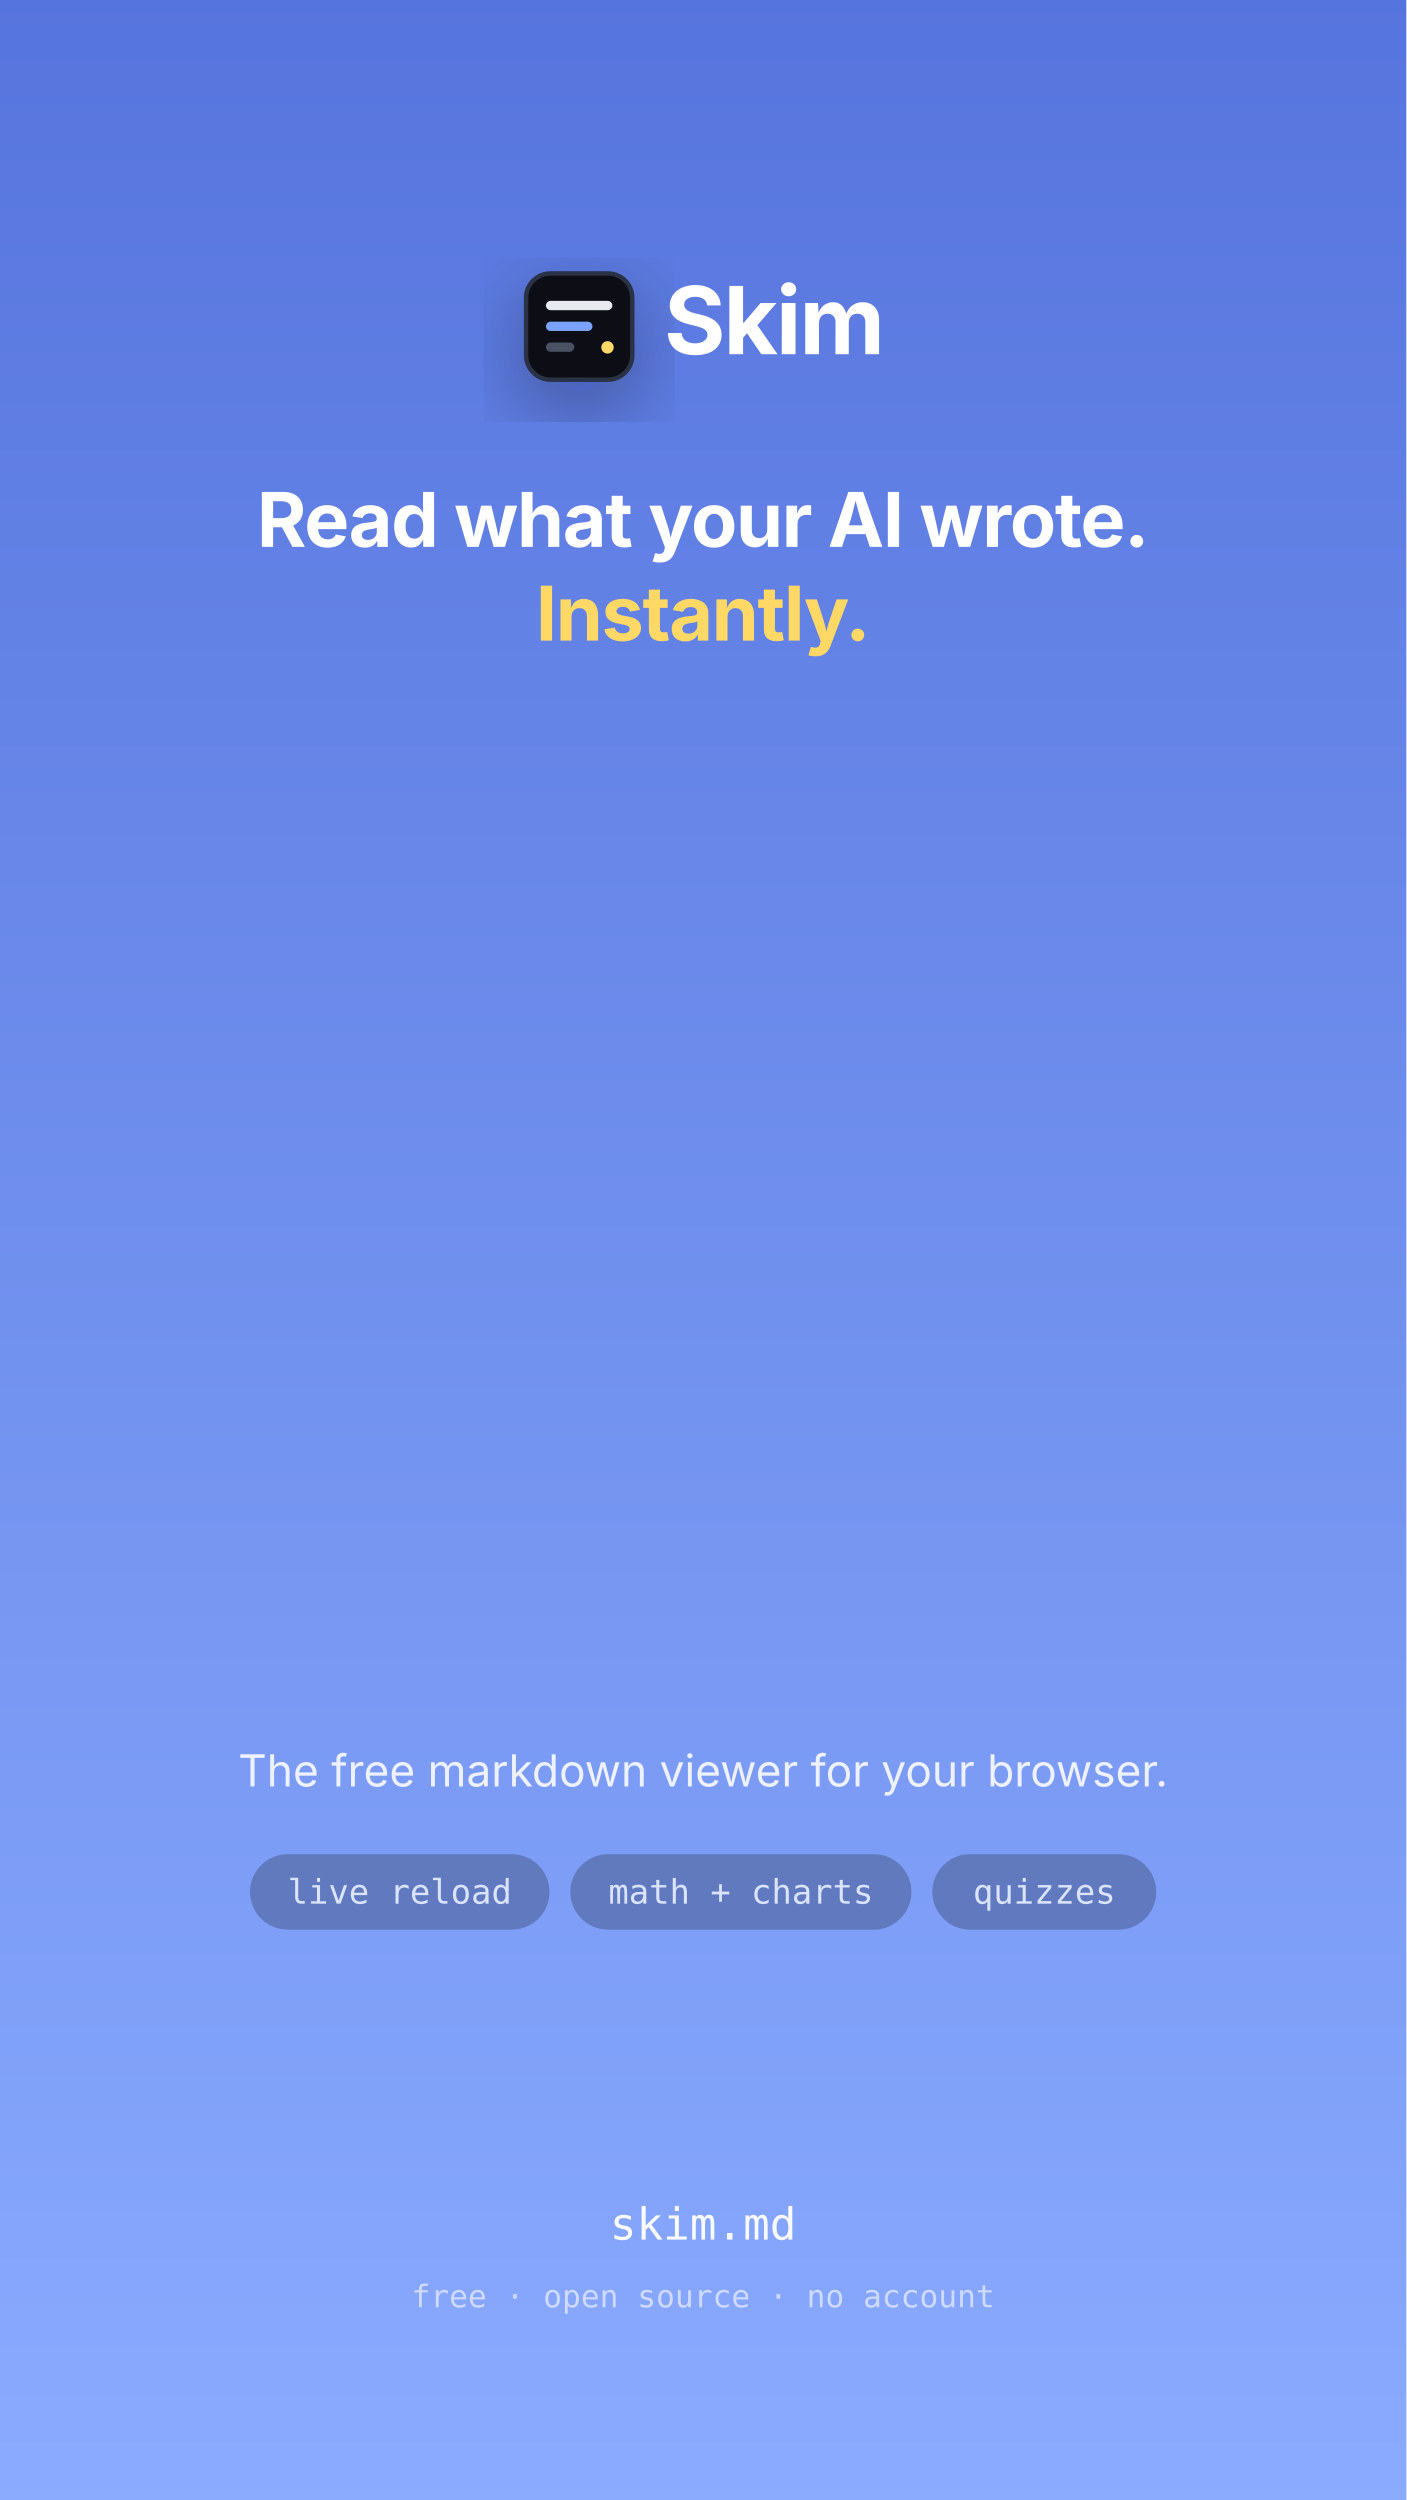
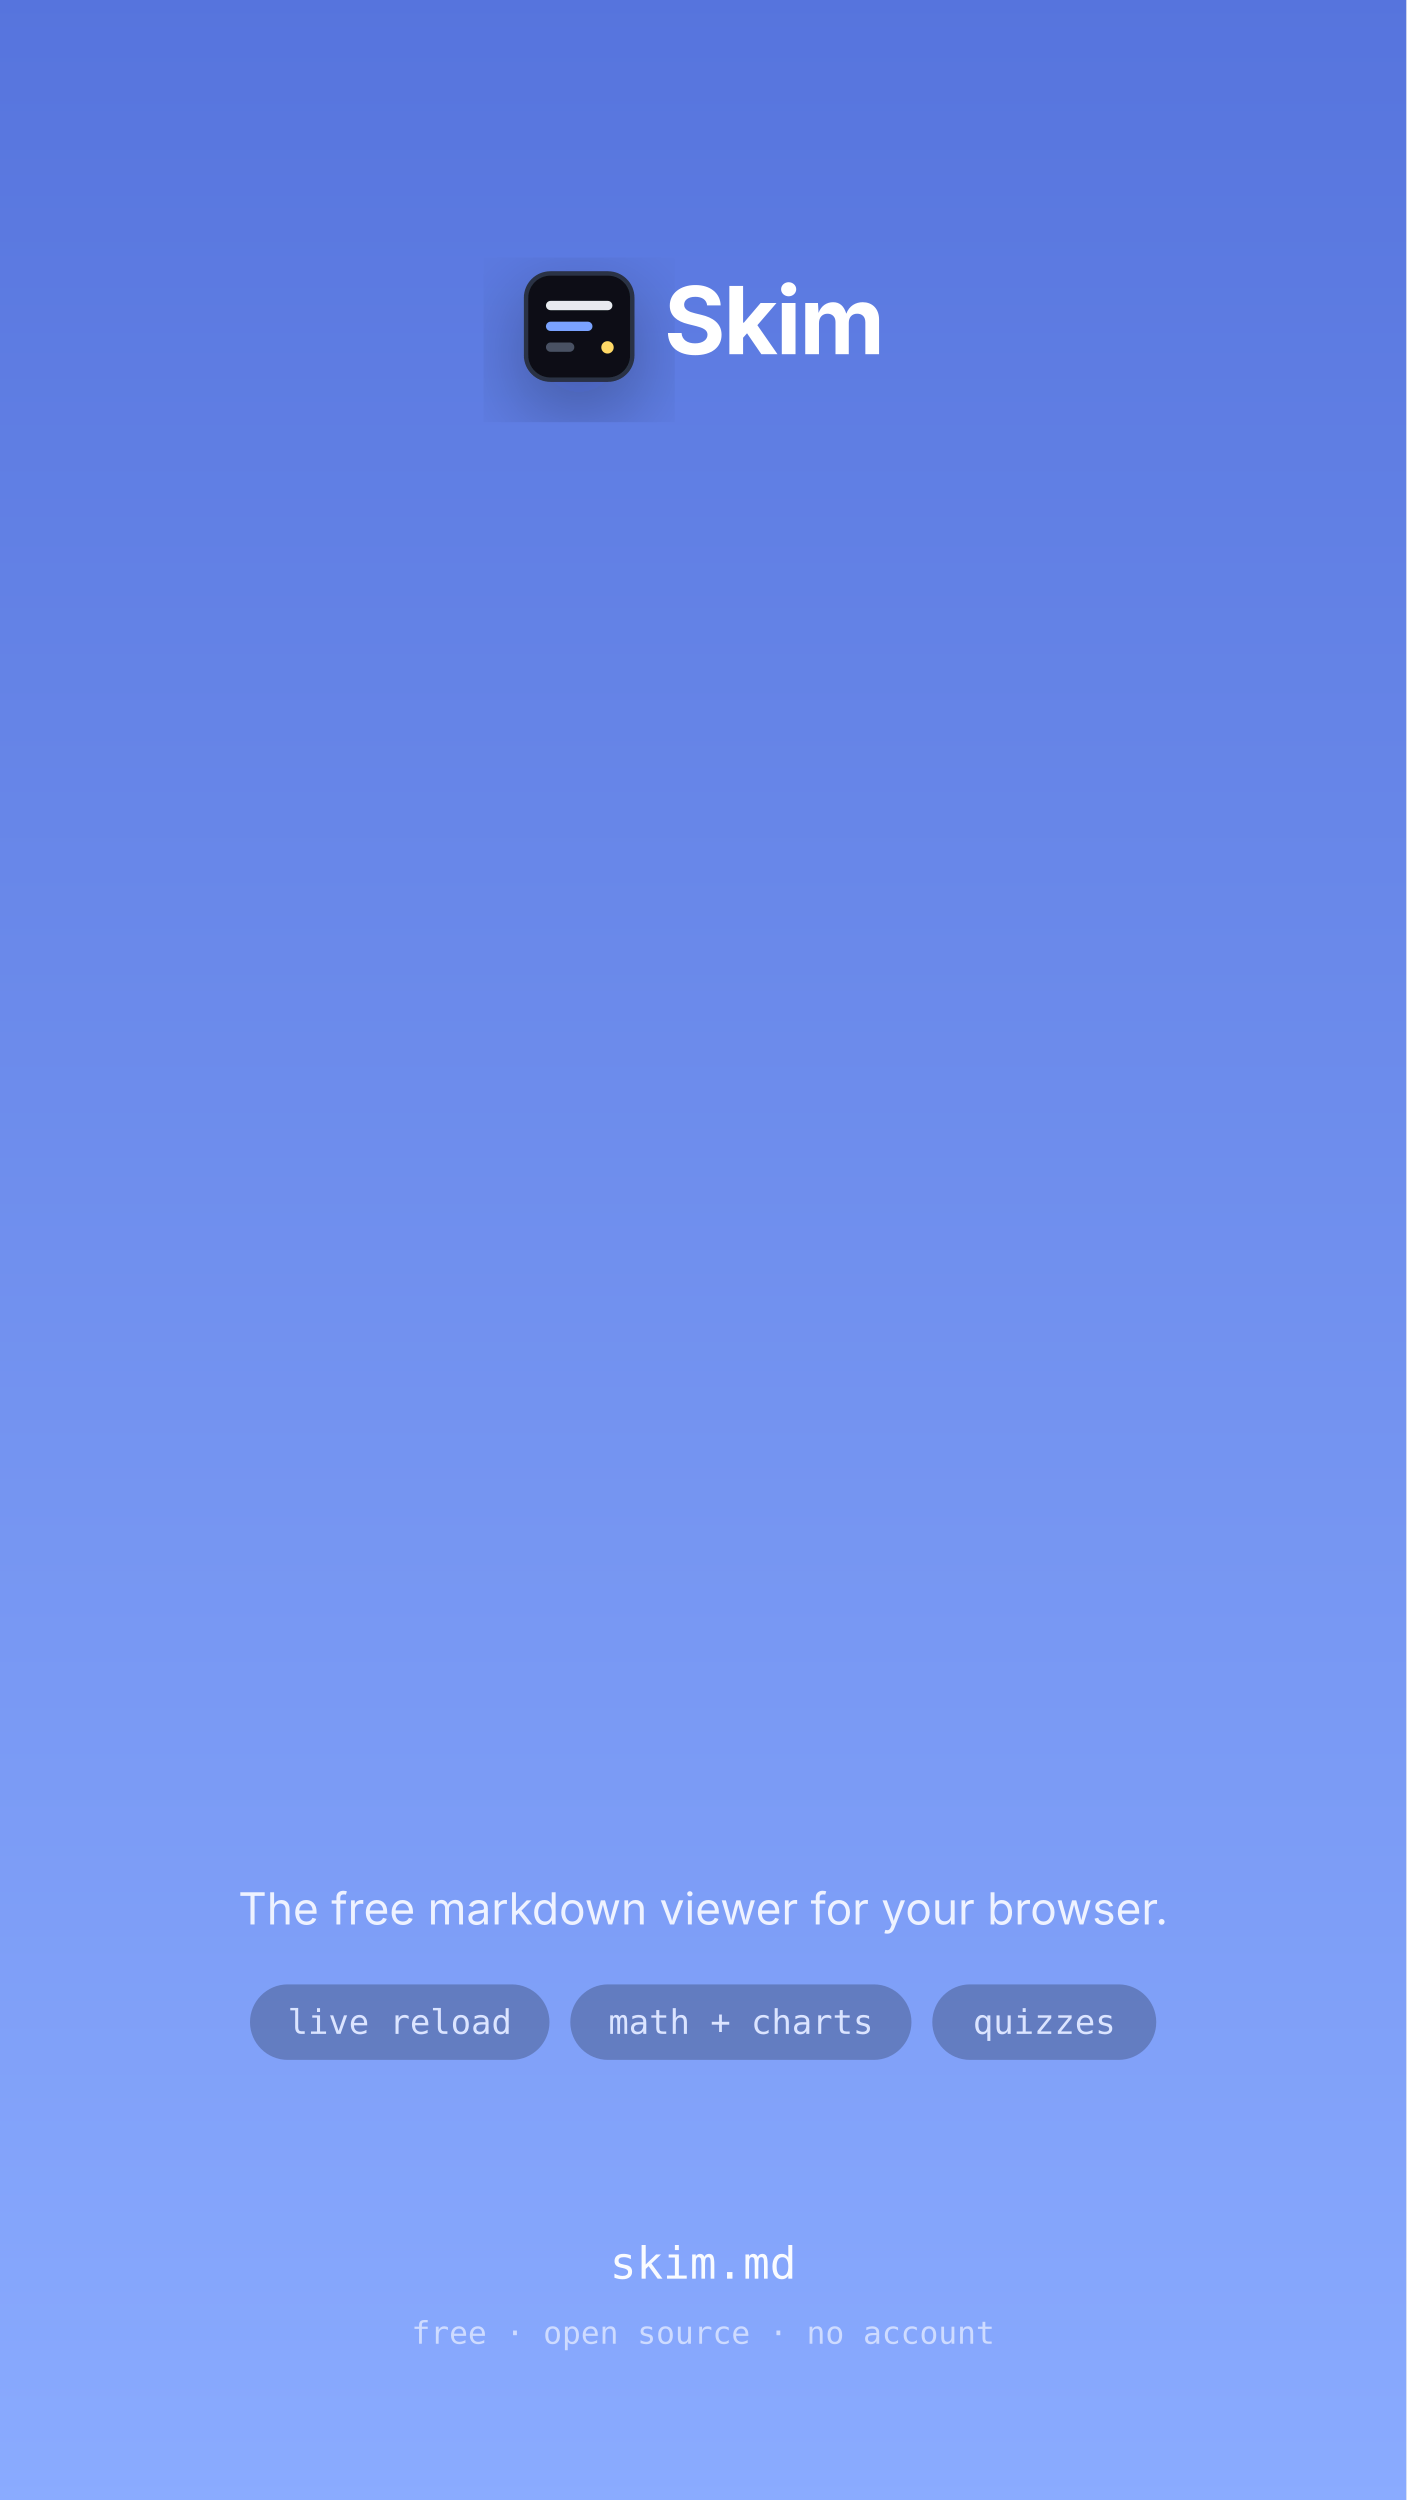
<svg xmlns="http://www.w3.org/2000/svg" xmlns:xlink="http://www.w3.org/1999/xlink" width="1080" height="1920" viewBox="0 0 1080 1920">
  <defs>
    <linearGradient id="bg" x1="0" y1="0" x2="0" y2="1">
      <stop offset="0" stop-color="#5674dd" />
      <stop offset="1" stop-color="#8aabff" />
    </linearGradient>
    <filter id="iconshadow" x="-40%" y="-40%" width="180%" height="180%">
      <feDropShadow dx="0" dy="6" stdDeviation="10" flood-color="#0d1017" flood-opacity="0.35" />
    </filter>
    <g id="skimicon">
      <rect width="24" height="24" rx="5.5" fill="#0d1017" stroke="#2c3344" stroke-width="1" />
      <rect x="4.5" y="6.2" width="15" height="2.1" rx="1.05" fill="#e8eaf0" />
      <rect x="4.5" y="10.9" width="10.5" height="2.1" rx="1.05" fill="#7aa2ff" />
      <rect x="4.5" y="15.6" width="6.4" height="2.1" rx="1.05" fill="#4a5164" />
      <circle cx="18.4" cy="16.7" r="1.4" fill="#ffd866" />
    </g>
  </defs>
  <rect width="1080" height="1920" fill="url(#bg)" />
  <g filter="url(#iconshadow)" transform="translate(404 210) scale(3.4)">
    <use xlink:href="#skimicon" />
  </g>
  <text x="510" y="272" font-family="Inter, system-ui, sans-serif" font-size="72" font-weight="700" fill="#ffffff" letter-spacing="-1.5">Skim</text>
-   <text x="540" y="420" text-anchor="middle" font-family="Inter, system-ui, sans-serif" font-size="58" font-weight="700" fill="#ffffff" letter-spacing="-1">Read what your AI wrote.</text>
-   <text x="540" y="492" text-anchor="middle" font-family="Inter, system-ui, sans-serif" font-size="58" font-weight="700" fill="#ffd866" letter-spacing="-1">Instantly.</text>
-   <text x="540" y="1372" text-anchor="middle" font-family="Inter, system-ui, sans-serif" font-size="34" fill="#eef2ff">The free markdown viewer for your browser.</text>
+   <text x="540" y="1478" text-anchor="middle" font-family="Inter, system-ui, sans-serif" font-size="34" fill="#eef2ff">The free markdown viewer for your browser.</text>
  <g font-family="JetBrains Mono, DejaVu Sans Mono, monospace" font-size="26" fill="#dbe4ff" text-anchor="middle">
-     <rect x="192" y="1424" width="230" height="58" rx="29" fill="#0d1017" opacity="0.25" />
-     <text x="307" y="1462">live reload</text>
-     <rect x="438" y="1424" width="262" height="58" rx="29" fill="#0d1017" opacity="0.25" />
-     <text x="569" y="1462">math + charts</text>
-     <rect x="716" y="1424" width="172" height="58" rx="29" fill="#0d1017" opacity="0.25" />
-     <text x="802" y="1462">quizzes</text>
+     <rect x="192" y="1524" width="230" height="58" rx="29" fill="#0d1017" opacity="0.25" />
+     <text x="307" y="1562">live reload</text>
+     <rect x="438" y="1524" width="262" height="58" rx="29" fill="#0d1017" opacity="0.25" />
+     <text x="569" y="1562">math + charts</text>
+     <rect x="716" y="1524" width="172" height="58" rx="29" fill="#0d1017" opacity="0.25" />
+     <text x="802" y="1562">quizzes</text>
  </g>
-   <text x="540" y="1720" text-anchor="middle" font-family="JetBrains Mono, DejaVu Sans Mono, monospace" font-size="34" fill="#ffffff" opacity="0.95">skim.md</text>
-   <text x="540" y="1772" text-anchor="middle" font-family="JetBrains Mono, DejaVu Sans Mono, monospace" font-size="24" fill="#dbe4ff" opacity="0.85">free · open source · no account</text>
+   <text x="540" y="1750" text-anchor="middle" font-family="JetBrains Mono, DejaVu Sans Mono, monospace" font-size="34" fill="#ffffff" opacity="0.95">skim.md</text>
+   <text x="540" y="1800" text-anchor="middle" font-family="JetBrains Mono, DejaVu Sans Mono, monospace" font-size="24" fill="#dbe4ff" opacity="0.85">free · open source · no account</text>
</svg>
